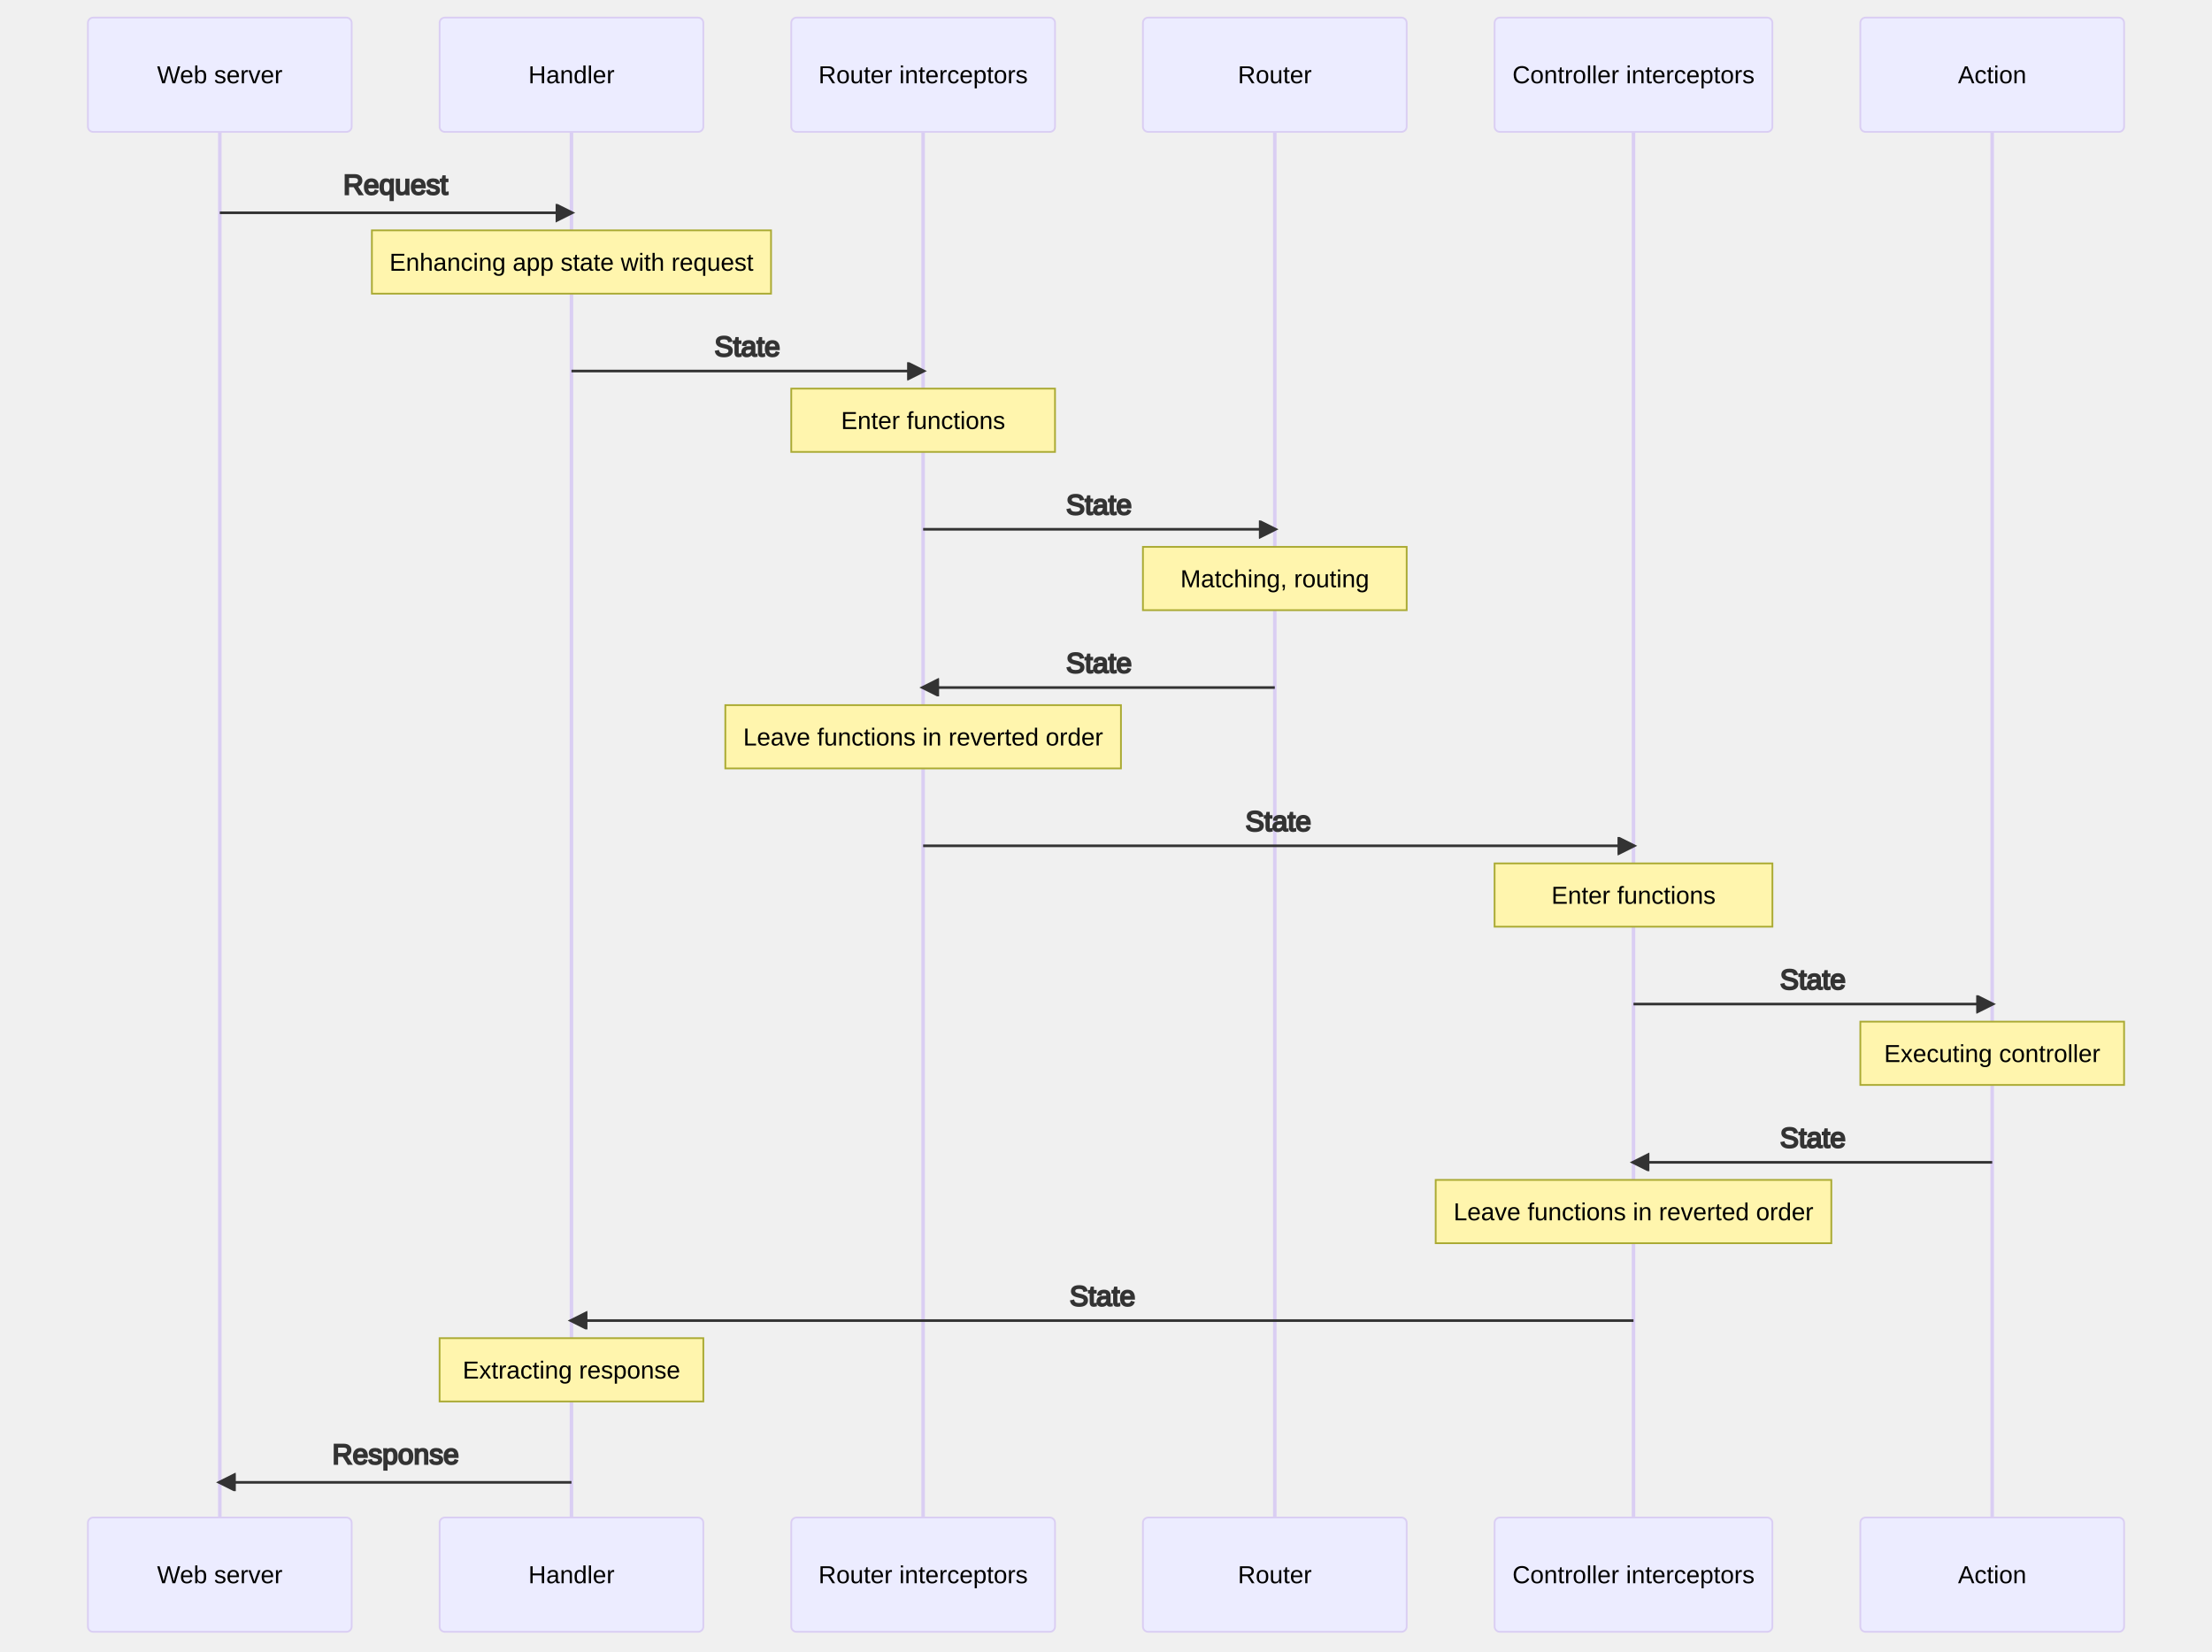
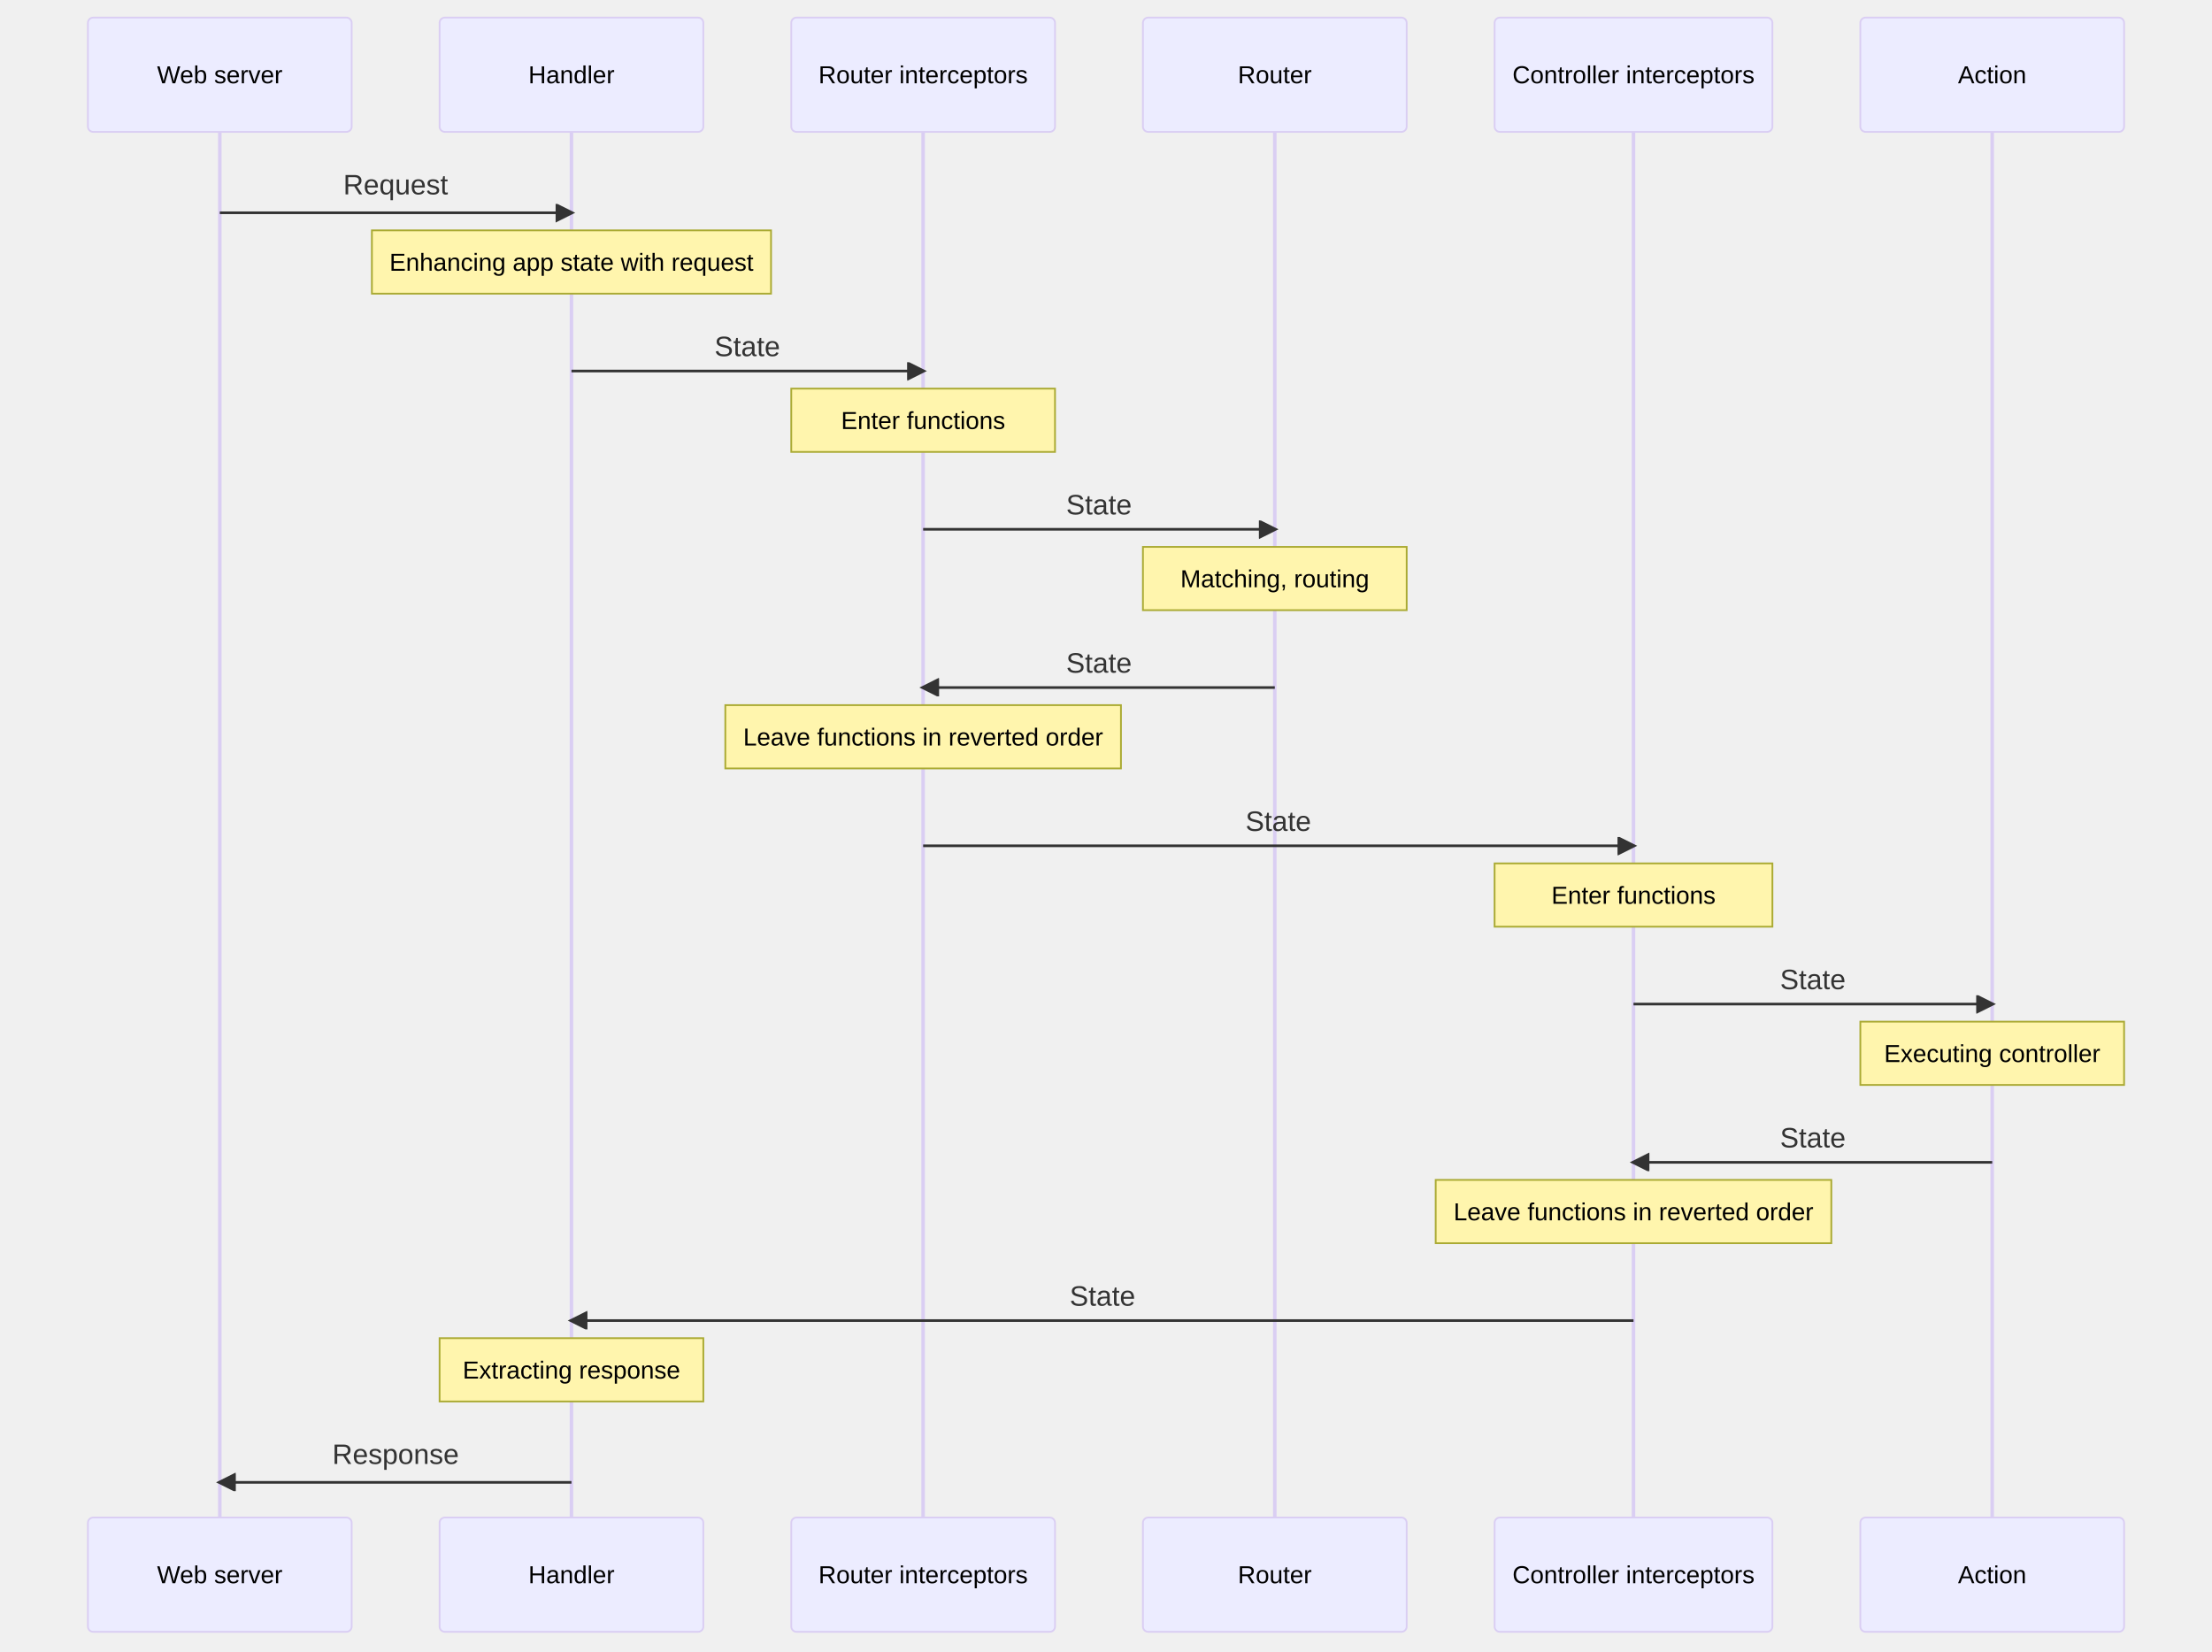
- <svg xmlns="http://www.w3.org/2000/svg" aria-labelledby="chart-title-mermaid-1664274419599 chart-desc-mermaid-1664274419599" role="img" viewBox="-50 -10 1258 939" style="max-width: 1258px; background-color: white;" height="939" width="100%" id="mermaid-1664274419599">
-   <style>#mermaid-1664274419599 {font-family:"trebuchet ms",verdana,arial,sans-serif;font-size:16px;fill:#333;}#mermaid-1664274419599 .error-icon{fill:#552222;}#mermaid-1664274419599 .error-text{fill:#552222;stroke:#552222;}#mermaid-1664274419599 .edge-thickness-normal{stroke-width:2px;}#mermaid-1664274419599 .edge-thickness-thick{stroke-width:3.5px;}#mermaid-1664274419599 .edge-pattern-solid{stroke-dasharray:0;}#mermaid-1664274419599 .edge-pattern-dashed{stroke-dasharray:3;}#mermaid-1664274419599 .edge-pattern-dotted{stroke-dasharray:2;}#mermaid-1664274419599 .marker{fill:#333333;stroke:#333333;}#mermaid-1664274419599 .marker.cross{stroke:#333333;}#mermaid-1664274419599 svg{font-family:"trebuchet ms",verdana,arial,sans-serif;font-size:16px;}#mermaid-1664274419599 .actor{stroke:hsl(259.626, 59.777%, 87.902%);fill:#ECECFF;}#mermaid-1664274419599 text.actor&gt;tspan{fill:black;stroke:none;}#mermaid-1664274419599 .actor-line{stroke:grey;}#mermaid-1664274419599 .messageLine0{stroke-width:1.5;stroke-dasharray:none;stroke:#333;}#mermaid-1664274419599 .messageLine1{stroke-width:1.5;stroke-dasharray:2,2;stroke:#333;}#mermaid-1664274419599 #arrowhead path{fill:#333;stroke:#333;}#mermaid-1664274419599 .sequenceNumber{fill:white;}#mermaid-1664274419599 #sequencenumber{fill:#333;}#mermaid-1664274419599 #crosshead path{fill:#333;stroke:#333;}#mermaid-1664274419599 .messageText{fill:#333;stroke:#333;}#mermaid-1664274419599 .labelBox{stroke:hsl(259.626, 59.777%, 87.902%);fill:#ECECFF;}#mermaid-1664274419599 .labelText,#mermaid-1664274419599 .labelText&gt;tspan{fill:black;stroke:none;}#mermaid-1664274419599 .loopText,#mermaid-1664274419599 .loopText&gt;tspan{fill:black;stroke:none;}#mermaid-1664274419599 .loopLine{stroke-width:2px;stroke-dasharray:2,2;stroke:hsl(259.626, 59.777%, 87.902%);fill:hsl(259.626, 59.777%, 87.902%);}#mermaid-1664274419599 .note{stroke:#aaaa33;fill:#fff5ad;}#mermaid-1664274419599 .noteText,#mermaid-1664274419599 .noteText&gt;tspan{fill:black;stroke:none;}#mermaid-1664274419599 .activation0{fill:#f4f4f4;stroke:#666;}#mermaid-1664274419599 .activation1{fill:#f4f4f4;stroke:#666;}#mermaid-1664274419599 .activation2{fill:#f4f4f4;stroke:#666;}#mermaid-1664274419599 .actorPopupMenu{position:absolute;}#mermaid-1664274419599 .actorPopupMenuPanel{position:absolute;fill:#ECECFF;box-shadow:0px 8px 16px 0px rgba(0,0,0,0.2);filter:drop-shadow(3px 5px 2px rgb(0 0 0 / 0.4));}#mermaid-1664274419599 .actor-man line{stroke:hsl(259.626, 59.777%, 87.902%);fill:#ECECFF;}#mermaid-1664274419599 .actor-man circle,#mermaid-1664274419599 line{stroke:hsl(259.626, 59.777%, 87.902%);fill:#ECECFF;stroke-width:2px;}#mermaid-1664274419599 :root{--mermaid-font-family:"trebuchet ms",verdana,arial,sans-serif;}</style>
+ <svg xmlns="http://www.w3.org/2000/svg" aria-labelledby="chart-title-mermaid-1665052123129 chart-desc-mermaid-1665052123129" role="img" viewBox="-50 -10 1258 939" style="max-width: 1258px; background-color: white;" width="100%" id="mermaid-1665052123129">
+   <style>#mermaid-1665052123129 {font-family:"trebuchet ms",verdana,arial,sans-serif;font-size:16px;fill:#333;}#mermaid-1665052123129 .error-icon{fill:#552222;}#mermaid-1665052123129 .error-text{fill:#552222;stroke:#552222;}#mermaid-1665052123129 .edge-thickness-normal{stroke-width:2px;}#mermaid-1665052123129 .edge-thickness-thick{stroke-width:3.5px;}#mermaid-1665052123129 .edge-pattern-solid{stroke-dasharray:0;}#mermaid-1665052123129 .edge-pattern-dashed{stroke-dasharray:3;}#mermaid-1665052123129 .edge-pattern-dotted{stroke-dasharray:2;}#mermaid-1665052123129 .marker{fill:#333333;stroke:#333333;}#mermaid-1665052123129 .marker.cross{stroke:#333333;}#mermaid-1665052123129 svg{font-family:"trebuchet ms",verdana,arial,sans-serif;font-size:16px;}#mermaid-1665052123129 .actor{stroke:hsl(259.626, 59.777%, 87.902%);fill:#ECECFF;}#mermaid-1665052123129 text.actor&gt;tspan{fill:black;stroke:none;}#mermaid-1665052123129 .actor-line{stroke:grey;}#mermaid-1665052123129 .messageLine0{stroke-width:1.5;stroke-dasharray:none;stroke:#333;}#mermaid-1665052123129 .messageLine1{stroke-width:1.5;stroke-dasharray:2,2;stroke:#333;}#mermaid-1665052123129 #arrowhead path{fill:#333;stroke:#333;}#mermaid-1665052123129 .sequenceNumber{fill:white;}#mermaid-1665052123129 #sequencenumber{fill:#333;}#mermaid-1665052123129 #crosshead path{fill:#333;stroke:#333;}#mermaid-1665052123129 .messageText{fill:#333;stroke:none;}#mermaid-1665052123129 .labelBox{stroke:hsl(259.626, 59.777%, 87.902%);fill:#ECECFF;}#mermaid-1665052123129 .labelText,#mermaid-1665052123129 .labelText&gt;tspan{fill:black;stroke:none;}#mermaid-1665052123129 .loopText,#mermaid-1665052123129 .loopText&gt;tspan{fill:black;stroke:none;}#mermaid-1665052123129 .loopLine{stroke-width:2px;stroke-dasharray:2,2;stroke:hsl(259.626, 59.777%, 87.902%);fill:hsl(259.626, 59.777%, 87.902%);}#mermaid-1665052123129 .note{stroke:#aaaa33;fill:#fff5ad;}#mermaid-1665052123129 .noteText,#mermaid-1665052123129 .noteText&gt;tspan{fill:black;stroke:none;}#mermaid-1665052123129 .activation0{fill:#f4f4f4;stroke:#666;}#mermaid-1665052123129 .activation1{fill:#f4f4f4;stroke:#666;}#mermaid-1665052123129 .activation2{fill:#f4f4f4;stroke:#666;}#mermaid-1665052123129 .actorPopupMenu{position:absolute;}#mermaid-1665052123129 .actorPopupMenuPanel{position:absolute;fill:#ECECFF;box-shadow:0px 8px 16px 0px rgba(0,0,0,0.2);filter:drop-shadow(3px 5px 2px rgb(0 0 0 / 0.4));}#mermaid-1665052123129 .actor-man line{stroke:hsl(259.626, 59.777%, 87.902%);fill:#ECECFF;}#mermaid-1665052123129 .actor-man circle,#mermaid-1665052123129 line{stroke:hsl(259.626, 59.777%, 87.902%);fill:#ECECFF;stroke-width:2px;}#mermaid-1665052123129 :root{--mermaid-font-family:"trebuchet ms",verdana,arial,sans-serif;}</style>
  <g />
  <defs>
    <symbol height="24" width="24" id="computer">
      <path d="M2 2v13h20v-13h-20zm18 11h-16v-9h16v9zm-10.228 6l.466-1h3.524l.467 1h-4.457zm14.228 3h-24l2-6h2.104l-1.33 4h18.45l-1.297-4h2.073l2 6zm-5-10h-14v-7h14v7z" transform="scale(.5)" />
    </symbol>
  </defs>
  <defs>
    <symbol clip-rule="evenodd" fill-rule="evenodd" id="database">
      <path d="M12.258.001l.256.004.255.005.253.008.251.01.249.012.247.015.246.016.242.019.241.02.239.023.236.024.233.027.231.028.229.031.225.032.223.034.22.036.217.038.214.04.211.041.208.043.205.045.201.046.198.048.194.05.191.051.187.053.183.054.18.056.175.057.172.059.168.06.163.061.16.063.155.064.15.066.074.033.073.033.071.034.07.034.069.035.068.035.067.035.066.035.064.036.064.036.062.036.06.036.06.037.058.037.058.037.055.038.055.038.053.038.052.038.051.039.05.039.048.039.047.039.045.04.044.04.043.04.041.04.04.041.039.041.037.041.036.041.034.041.033.042.032.042.03.042.029.042.027.042.026.043.024.043.023.043.021.043.02.043.018.044.017.043.015.044.013.044.012.044.011.045.009.044.007.045.006.045.004.045.002.045.001.045v17l-.001.045-.002.045-.004.045-.006.045-.007.045-.009.044-.011.045-.012.044-.013.044-.015.044-.017.043-.018.044-.02.043-.021.043-.023.043-.024.043-.026.043-.027.042-.029.042-.03.042-.032.042-.033.042-.034.041-.036.041-.037.041-.039.041-.04.041-.041.04-.043.04-.044.04-.045.04-.047.039-.048.039-.05.039-.051.039-.052.038-.053.038-.055.038-.055.038-.058.037-.058.037-.06.037-.06.036-.062.036-.064.036-.064.036-.066.035-.067.035-.068.035-.069.035-.07.034-.071.034-.073.033-.074.033-.15.066-.155.064-.16.063-.163.061-.168.06-.172.059-.175.057-.18.056-.183.054-.187.053-.191.051-.194.05-.198.048-.201.046-.205.045-.208.043-.211.041-.214.04-.217.038-.22.036-.223.034-.225.032-.229.031-.231.028-.233.027-.236.024-.239.023-.241.02-.242.019-.246.016-.247.015-.249.012-.251.01-.253.008-.255.005-.256.004-.258.001-.258-.001-.256-.004-.255-.005-.253-.008-.251-.01-.249-.012-.247-.015-.245-.016-.243-.019-.241-.02-.238-.023-.236-.024-.234-.027-.231-.028-.228-.031-.226-.032-.223-.034-.22-.036-.217-.038-.214-.04-.211-.041-.208-.043-.204-.045-.201-.046-.198-.048-.195-.05-.19-.051-.187-.053-.184-.054-.179-.056-.176-.057-.172-.059-.167-.06-.164-.061-.159-.063-.155-.064-.151-.066-.074-.033-.072-.033-.072-.034-.07-.034-.069-.035-.068-.035-.067-.035-.066-.035-.064-.036-.063-.036-.062-.036-.061-.036-.06-.037-.058-.037-.057-.037-.056-.038-.055-.038-.053-.038-.052-.038-.051-.039-.049-.039-.049-.039-.046-.039-.046-.04-.044-.04-.043-.04-.041-.04-.04-.041-.039-.041-.037-.041-.036-.041-.034-.041-.033-.042-.032-.042-.03-.042-.029-.042-.027-.042-.026-.043-.024-.043-.023-.043-.021-.043-.02-.043-.018-.044-.017-.043-.015-.044-.013-.044-.012-.044-.011-.045-.009-.044-.007-.045-.006-.045-.004-.045-.002-.045-.001-.045v-17l.001-.045.002-.045.004-.045.006-.045.007-.045.009-.044.011-.045.012-.044.013-.044.015-.044.017-.043.018-.044.02-.043.021-.043.023-.043.024-.043.026-.043.027-.042.029-.042.03-.042.032-.042.033-.042.034-.041.036-.041.037-.041.039-.041.04-.041.041-.04.043-.04.044-.04.046-.04.046-.039.049-.039.049-.039.051-.039.052-.038.053-.038.055-.038.056-.038.057-.037.058-.037.06-.037.061-.036.062-.036.063-.036.064-.036.066-.035.067-.035.068-.035.069-.035.07-.034.072-.034.072-.033.074-.033.151-.066.155-.064.159-.063.164-.061.167-.06.172-.059.176-.057.179-.056.184-.054.187-.053.19-.051.195-.05.198-.048.201-.046.204-.045.208-.043.211-.041.214-.04.217-.038.22-.036.223-.034.226-.032.228-.031.231-.028.234-.027.236-.024.238-.023.241-.02.243-.019.245-.016.247-.015.249-.012.251-.01.253-.008.255-.005.256-.004.258-.001.258.001zm-9.258 20.499v.01l.001.021.003.021.004.022.005.021.006.022.007.022.009.023.01.022.011.023.012.023.013.023.015.023.016.024.017.023.018.024.019.024.021.024.022.025.023.024.024.025.052.049.056.05.061.051.066.051.07.051.075.051.079.052.084.052.088.052.092.052.097.052.102.051.105.052.11.052.114.051.119.051.123.051.127.05.131.05.135.05.139.048.144.049.147.047.152.047.155.047.16.045.163.045.167.043.171.043.176.041.178.041.183.039.187.039.19.037.194.035.197.035.202.033.204.031.209.03.212.029.216.027.219.025.222.024.226.021.23.02.233.018.236.016.24.015.243.012.246.01.249.008.253.005.256.004.259.001.26-.001.257-.004.254-.005.25-.008.247-.011.244-.012.241-.014.237-.016.233-.018.231-.021.226-.021.224-.024.22-.026.216-.027.212-.028.21-.031.205-.031.202-.034.198-.034.194-.036.191-.037.187-.039.183-.04.179-.04.175-.042.172-.043.168-.044.163-.045.16-.046.155-.046.152-.047.148-.048.143-.049.139-.049.136-.05.131-.05.126-.05.123-.051.118-.052.114-.051.11-.052.106-.052.101-.052.096-.052.092-.052.088-.053.083-.051.079-.052.074-.052.07-.051.065-.051.06-.051.056-.05.051-.05.023-.024.023-.025.021-.024.02-.024.019-.024.018-.024.017-.024.015-.023.014-.024.013-.023.012-.023.01-.023.01-.022.008-.022.006-.022.006-.022.004-.022.004-.021.001-.021.001-.021v-4.127l-.077.055-.08.053-.083.054-.085.053-.087.052-.09.052-.093.051-.095.05-.097.05-.1.049-.102.049-.105.048-.106.047-.109.047-.111.046-.114.045-.115.045-.118.044-.12.043-.122.042-.124.042-.126.041-.128.04-.13.04-.132.038-.134.038-.135.037-.138.037-.139.035-.142.035-.143.034-.144.033-.147.032-.148.031-.15.03-.151.03-.153.029-.154.027-.156.027-.158.026-.159.025-.161.024-.162.023-.163.022-.165.021-.166.02-.167.019-.169.018-.169.017-.171.016-.173.015-.173.014-.175.013-.175.012-.177.011-.178.01-.179.008-.179.008-.181.006-.182.005-.182.004-.184.003-.184.002h-.37l-.184-.002-.184-.003-.182-.004-.182-.005-.181-.006-.179-.008-.179-.008-.178-.01-.176-.011-.176-.012-.175-.013-.173-.014-.172-.015-.171-.016-.17-.017-.169-.018-.167-.019-.166-.02-.165-.021-.163-.022-.162-.023-.161-.024-.159-.025-.157-.026-.156-.027-.155-.027-.153-.029-.151-.03-.15-.03-.148-.031-.146-.032-.145-.033-.143-.034-.141-.035-.14-.035-.137-.037-.136-.037-.134-.038-.132-.038-.13-.04-.128-.04-.126-.041-.124-.042-.122-.042-.12-.044-.117-.043-.116-.045-.113-.045-.112-.046-.109-.047-.106-.047-.105-.048-.102-.049-.1-.049-.097-.05-.095-.05-.093-.052-.09-.051-.087-.052-.085-.053-.083-.054-.08-.054-.077-.054v4.127zm0-5.654v.011l.001.021.003.021.004.021.005.022.006.022.007.022.009.022.01.022.011.023.012.023.013.023.015.024.016.023.017.024.018.024.019.024.021.024.022.024.023.025.024.024.052.05.056.05.061.05.066.051.07.051.075.052.079.051.084.052.088.052.092.052.097.052.102.052.105.052.11.051.114.051.119.052.123.05.127.051.131.05.135.049.139.049.144.048.147.048.152.047.155.046.16.045.163.045.167.044.171.042.176.042.178.04.183.04.187.038.19.037.194.036.197.034.202.033.204.032.209.03.212.028.216.027.219.025.222.024.226.022.23.02.233.018.236.016.24.014.243.012.246.01.249.008.253.006.256.003.259.001.26-.001.257-.003.254-.006.25-.008.247-.01.244-.012.241-.015.237-.016.233-.018.231-.02.226-.022.224-.024.22-.025.216-.027.212-.029.21-.03.205-.032.202-.033.198-.035.194-.036.191-.037.187-.039.183-.039.179-.041.175-.042.172-.043.168-.044.163-.045.16-.045.155-.047.152-.047.148-.048.143-.048.139-.05.136-.049.131-.05.126-.051.123-.051.118-.051.114-.052.11-.052.106-.052.101-.052.096-.052.092-.052.088-.052.083-.052.079-.052.074-.051.07-.052.065-.051.06-.05.056-.051.051-.049.023-.025.023-.024.021-.025.02-.024.019-.024.018-.024.017-.024.015-.023.014-.023.013-.024.012-.022.01-.023.01-.023.008-.022.006-.022.006-.022.004-.021.004-.022.001-.021.001-.021v-4.139l-.077.054-.08.054-.083.054-.085.052-.087.053-.09.051-.093.051-.095.051-.097.05-.1.049-.102.049-.105.048-.106.047-.109.047-.111.046-.114.045-.115.044-.118.044-.12.044-.122.042-.124.042-.126.041-.128.04-.13.039-.132.039-.134.038-.135.037-.138.036-.139.036-.142.035-.143.033-.144.033-.147.033-.148.031-.15.03-.151.03-.153.028-.154.028-.156.027-.158.026-.159.025-.161.024-.162.023-.163.022-.165.021-.166.02-.167.019-.169.018-.169.017-.171.016-.173.015-.173.014-.175.013-.175.012-.177.011-.178.009-.179.009-.179.007-.181.007-.182.005-.182.004-.184.003-.184.002h-.37l-.184-.002-.184-.003-.182-.004-.182-.005-.181-.007-.179-.007-.179-.009-.178-.009-.176-.011-.176-.012-.175-.013-.173-.014-.172-.015-.171-.016-.17-.017-.169-.018-.167-.019-.166-.02-.165-.021-.163-.022-.162-.023-.161-.024-.159-.025-.157-.026-.156-.027-.155-.028-.153-.028-.151-.03-.15-.03-.148-.031-.146-.033-.145-.033-.143-.033-.141-.035-.14-.036-.137-.036-.136-.037-.134-.038-.132-.039-.13-.039-.128-.04-.126-.041-.124-.042-.122-.043-.12-.043-.117-.044-.116-.044-.113-.046-.112-.046-.109-.046-.106-.047-.105-.048-.102-.049-.1-.049-.097-.05-.095-.051-.093-.051-.09-.051-.087-.053-.085-.052-.083-.054-.08-.054-.077-.054v4.139zm0-5.666v.011l.001.02.003.022.004.021.005.022.006.021.007.022.009.023.01.022.011.023.012.023.013.023.015.023.016.024.017.024.018.023.019.024.021.025.022.024.023.024.024.025.052.05.056.05.061.05.066.051.07.051.075.052.079.051.084.052.088.052.092.052.097.052.102.052.105.051.11.052.114.051.119.051.123.051.127.05.131.05.135.05.139.049.144.048.147.048.152.047.155.046.16.045.163.045.167.043.171.043.176.042.178.04.183.04.187.038.19.037.194.036.197.034.202.033.204.032.209.03.212.028.216.027.219.025.222.024.226.021.23.02.233.018.236.017.24.014.243.012.246.01.249.008.253.006.256.003.259.001.26-.001.257-.003.254-.006.25-.008.247-.01.244-.013.241-.014.237-.016.233-.018.231-.02.226-.022.224-.024.22-.025.216-.027.212-.029.21-.03.205-.032.202-.033.198-.035.194-.036.191-.037.187-.039.183-.039.179-.041.175-.042.172-.043.168-.044.163-.045.16-.045.155-.047.152-.047.148-.048.143-.049.139-.049.136-.049.131-.051.126-.05.123-.051.118-.052.114-.051.11-.052.106-.052.101-.052.096-.052.092-.052.088-.052.083-.052.079-.052.074-.052.07-.051.065-.051.06-.051.056-.05.051-.049.023-.025.023-.025.021-.024.02-.024.019-.024.018-.024.017-.024.015-.023.014-.024.013-.023.012-.023.01-.022.01-.023.008-.022.006-.022.006-.022.004-.022.004-.021.001-.021.001-.021v-4.153l-.077.054-.08.054-.083.053-.085.053-.087.053-.09.051-.093.051-.095.051-.097.05-.1.049-.102.048-.105.048-.106.048-.109.046-.111.046-.114.046-.115.044-.118.044-.12.043-.122.043-.124.042-.126.041-.128.04-.13.039-.132.039-.134.038-.135.037-.138.036-.139.036-.142.034-.143.034-.144.033-.147.032-.148.032-.15.03-.151.03-.153.028-.154.028-.156.027-.158.026-.159.024-.161.024-.162.023-.163.023-.165.021-.166.02-.167.019-.169.018-.169.017-.171.016-.173.015-.173.014-.175.013-.175.012-.177.01-.178.01-.179.009-.179.007-.181.006-.182.006-.182.004-.184.003-.184.001-.185.001-.185-.001-.184-.001-.184-.003-.182-.004-.182-.006-.181-.006-.179-.007-.179-.009-.178-.01-.176-.01-.176-.012-.175-.013-.173-.014-.172-.015-.171-.016-.17-.017-.169-.018-.167-.019-.166-.02-.165-.021-.163-.023-.162-.023-.161-.024-.159-.024-.157-.026-.156-.027-.155-.028-.153-.028-.151-.03-.15-.03-.148-.032-.146-.032-.145-.033-.143-.034-.141-.034-.14-.036-.137-.036-.136-.037-.134-.038-.132-.039-.13-.039-.128-.041-.126-.041-.124-.041-.122-.043-.12-.043-.117-.044-.116-.044-.113-.046-.112-.046-.109-.046-.106-.048-.105-.048-.102-.048-.1-.05-.097-.049-.095-.051-.093-.051-.09-.052-.087-.052-.085-.053-.083-.053-.08-.054-.077-.054v4.153zm8.74-8.179l-.257.004-.254.005-.25.008-.247.011-.244.012-.241.014-.237.016-.233.018-.231.021-.226.022-.224.023-.22.026-.216.027-.212.028-.21.031-.205.032-.202.033-.198.034-.194.036-.191.038-.187.038-.183.04-.179.041-.175.042-.172.043-.168.043-.163.045-.16.046-.155.046-.152.048-.148.048-.143.048-.139.049-.136.05-.131.05-.126.051-.123.051-.118.051-.114.052-.11.052-.106.052-.101.052-.096.052-.092.052-.088.052-.083.052-.079.052-.074.051-.07.052-.065.051-.06.05-.056.05-.051.05-.023.025-.023.024-.021.024-.02.025-.019.024-.018.024-.017.023-.015.024-.014.023-.013.023-.012.023-.01.023-.01.022-.008.022-.006.023-.006.021-.004.022-.004.021-.001.021-.001.021.001.021.001.021.004.021.004.022.006.021.006.023.008.022.01.022.01.023.012.023.013.023.014.023.015.024.017.023.018.024.019.024.02.025.021.024.023.024.023.025.051.05.056.05.06.05.065.051.07.052.074.051.079.052.083.052.088.052.092.052.096.052.101.052.106.052.11.052.114.052.118.051.123.051.126.051.131.05.136.05.139.049.143.048.148.048.152.048.155.046.16.046.163.045.168.043.172.043.175.042.179.041.183.04.187.038.191.038.194.036.198.034.202.033.205.032.21.031.212.028.216.027.22.026.224.023.226.022.231.021.233.018.237.016.241.014.244.012.247.011.25.008.254.005.257.004.26.001.26-.001.257-.004.254-.005.25-.008.247-.011.244-.012.241-.014.237-.016.233-.018.231-.021.226-.022.224-.023.22-.026.216-.027.212-.028.21-.031.205-.032.202-.033.198-.034.194-.036.191-.038.187-.038.183-.04.179-.041.175-.042.172-.043.168-.043.163-.045.16-.046.155-.046.152-.048.148-.048.143-.048.139-.049.136-.05.131-.05.126-.051.123-.051.118-.051.114-.052.11-.052.106-.052.101-.052.096-.052.092-.052.088-.052.083-.052.079-.052.074-.051.07-.052.065-.051.06-.05.056-.05.051-.05.023-.025.023-.024.021-.024.02-.025.019-.024.018-.024.017-.023.015-.024.014-.023.013-.023.012-.023.01-.023.01-.022.008-.022.006-.023.006-.021.004-.022.004-.021.001-.021.001-.021-.001-.021-.001-.021-.004-.021-.004-.022-.006-.021-.006-.023-.008-.022-.01-.022-.01-.023-.012-.023-.013-.023-.014-.023-.015-.024-.017-.023-.018-.024-.019-.024-.02-.025-.021-.024-.023-.024-.023-.025-.051-.05-.056-.05-.06-.05-.065-.051-.07-.052-.074-.051-.079-.052-.083-.052-.088-.052-.092-.052-.096-.052-.101-.052-.106-.052-.11-.052-.114-.052-.118-.051-.123-.051-.126-.051-.131-.05-.136-.05-.139-.049-.143-.048-.148-.048-.152-.048-.155-.046-.16-.046-.163-.045-.168-.043-.172-.043-.175-.042-.179-.041-.183-.04-.187-.038-.191-.038-.194-.036-.198-.034-.202-.033-.205-.032-.21-.031-.212-.028-.216-.027-.22-.026-.224-.023-.226-.022-.231-.021-.233-.018-.237-.016-.241-.014-.244-.012-.247-.011-.25-.008-.254-.005-.257-.004-.26-.001-.26.001z" transform="scale(.5)" />
    </symbol>
  </defs>
  <defs>
    <symbol height="24" width="24" id="clock">
      <path d="M12 2c5.514 0 10 4.486 10 10s-4.486 10-10 10-10-4.486-10-10 4.486-10 10-10zm0-2c-6.627 0-12 5.373-12 12s5.373 12 12 12 12-5.373 12-12-5.373-12-12-12zm5.848 12.459c.202.038.202.333.001.372-1.907.361-6.045 1.111-6.547 1.111-.719 0-1.301-.582-1.301-1.301 0-.512.77-5.447 1.125-7.445.034-.192.312-.181.343.014l.985 6.238 5.394 1.011z" transform="scale(.5)" />
    </symbol>
  </defs>
  <g>
    <line stroke="#999" stroke-width="0.5px" class="200" y2="873" x2="75" y1="5" x1="75" id="actor0" />
    <g id="root-0">
      <rect class="actor" ry="3" rx="3" height="65" width="150" stroke="#666" fill="#eaeaea" y="0" x="0" />
      <text style="text-anchor: middle; font-size: 14px; font-weight: 400;" class="actor" alignment-baseline="central" dominant-baseline="central" y="32.5" x="75">
        <tspan dy="0" x="75">Web server</tspan>
      </text>
    </g>
  </g>
  <g>
    <line stroke="#999" stroke-width="0.5px" class="200" y2="873" x2="275" y1="5" x1="275" id="actor1" />
    <g id="root-1">
      <rect class="actor" ry="3" rx="3" height="65" width="150" stroke="#666" fill="#eaeaea" y="0" x="200" />
      <text style="text-anchor: middle; font-size: 14px; font-weight: 400;" class="actor" alignment-baseline="central" dominant-baseline="central" y="32.5" x="275">
        <tspan dy="0" x="275">Handler</tspan>
      </text>
    </g>
  </g>
  <g>
    <line stroke="#999" stroke-width="0.5px" class="200" y2="873" x2="475" y1="5" x1="475" id="actor2" />
    <g id="root-2">
      <rect class="actor" ry="3" rx="3" height="65" width="150" stroke="#666" fill="#eaeaea" y="0" x="400" />
      <text style="text-anchor: middle; font-size: 14px; font-weight: 400;" class="actor" alignment-baseline="central" dominant-baseline="central" y="32.5" x="475">
        <tspan dy="0" x="475">Router interceptors</tspan>
      </text>
    </g>
  </g>
  <g>
    <line stroke="#999" stroke-width="0.5px" class="200" y2="873" x2="675" y1="5" x1="675" id="actor3" />
    <g id="root-3">
      <rect class="actor" ry="3" rx="3" height="65" width="150" stroke="#666" fill="#eaeaea" y="0" x="600" />
      <text style="text-anchor: middle; font-size: 14px; font-weight: 400;" class="actor" alignment-baseline="central" dominant-baseline="central" y="32.5" x="675">
        <tspan dy="0" x="675">Router</tspan>
      </text>
    </g>
  </g>
  <g>
    <line stroke="#999" stroke-width="0.5px" class="200" y2="873" x2="879" y1="5" x1="879" id="actor4" />
    <g id="root-4">
      <rect class="actor" ry="3" rx="3" height="65" width="158" stroke="#666" fill="#eaeaea" y="0" x="800" />
      <text style="text-anchor: middle; font-size: 14px; font-weight: 400;" class="actor" alignment-baseline="central" dominant-baseline="central" y="32.5" x="879">
        <tspan dy="0" x="879">Controller interceptors</tspan>
      </text>
    </g>
  </g>
  <g>
    <line stroke="#999" stroke-width="0.5px" class="200" y2="873" x2="1083" y1="5" x1="1083" id="actor5" />
    <g id="root-5">
      <rect class="actor" ry="3" rx="3" height="65" width="150" stroke="#666" fill="#eaeaea" y="0" x="1008" />
      <text style="text-anchor: middle; font-size: 14px; font-weight: 400;" class="actor" alignment-baseline="central" dominant-baseline="central" y="32.5" x="1083">
        <tspan dy="0" x="1083">Action</tspan>
      </text>
    </g>
  </g>
  <defs>
    <marker orient="auto" markerHeight="12" markerWidth="12" markerUnits="userSpaceOnUse" refY="5" refX="9" id="arrowhead">
      <path d="M 0 0 L 10 5 L 0 10 z" />
    </marker>
  </defs>
  <defs>
    <marker refY="4" refX="16" orient="auto" markerHeight="8" markerWidth="15" id="crosshead">
      <path style="stroke-dasharray: 0, 0;" d="M 9,2 V 6 L16,4 Z" stroke-width="1px" stroke="#000000" fill="black" />
      <path style="stroke-dasharray: 0, 0;" d="M 0,1 L 6,7 M 6,1 L 0,7" stroke-width="1px" stroke="#000000" fill="none" />
    </marker>
  </defs>
  <defs>
    <marker orient="auto" markerHeight="28" markerWidth="20" refY="7" refX="18" id="filled-head">
      <path d="M 18,7 L9,13 L14,7 L9,1 Z" />
    </marker>
  </defs>
  <defs>
    <marker orient="auto" markerHeight="40" markerWidth="60" refY="15" refX="15" id="sequencenumber">
      <circle r="6" cy="15" cx="15" />
    </marker>
  </defs>
  <g>
    <rect class="note" ry="0" rx="0" height="36" width="227" stroke="#666" fill="#EDF2AE" y="121" x="161.5" />
    <text style="font-size: 14px; font-weight: 400;" dy="1em" class="noteText" alignment-baseline="middle" dominant-baseline="middle" text-anchor="middle" y="126" x="275">
      <tspan x="275">Enhancing app state with request</tspan>
    </text>
  </g>
  <g>
    <rect class="note" ry="0" rx="0" height="36" width="150" stroke="#666" fill="#EDF2AE" y="211" x="400" />
    <text style="font-size: 14px; font-weight: 400;" dy="1em" class="noteText" alignment-baseline="middle" dominant-baseline="middle" text-anchor="middle" y="216" x="475">
      <tspan x="475">Enter functions</tspan>
    </text>
  </g>
  <g>
    <rect class="note" ry="0" rx="0" height="36" width="150" stroke="#666" fill="#EDF2AE" y="301" x="600" />
    <text style="font-size: 14px; font-weight: 400;" dy="1em" class="noteText" alignment-baseline="middle" dominant-baseline="middle" text-anchor="middle" y="306" x="675">
      <tspan x="675">Matching, routing</tspan>
    </text>
  </g>
  <g>
    <rect class="note" ry="0" rx="0" height="36" width="225" stroke="#666" fill="#EDF2AE" y="391" x="362.5" />
    <text style="font-size: 14px; font-weight: 400;" dy="1em" class="noteText" alignment-baseline="middle" dominant-baseline="middle" text-anchor="middle" y="396" x="475">
      <tspan x="475">Leave functions in reverted order</tspan>
    </text>
  </g>
  <g>
    <rect class="note" ry="0" rx="0" height="36" width="158" stroke="#666" fill="#EDF2AE" y="481" x="800" />
    <text style="font-size: 14px; font-weight: 400;" dy="1em" class="noteText" alignment-baseline="middle" dominant-baseline="middle" text-anchor="middle" y="486" x="879">
      <tspan x="879">Enter functions</tspan>
    </text>
  </g>
  <g>
    <rect class="note" ry="0" rx="0" height="36" width="150" stroke="#666" fill="#EDF2AE" y="571" x="1008" />
    <text style="font-size: 14px; font-weight: 400;" dy="1em" class="noteText" alignment-baseline="middle" dominant-baseline="middle" text-anchor="middle" y="576" x="1083">
      <tspan x="1083">Executing controller</tspan>
    </text>
  </g>
  <g>
    <rect class="note" ry="0" rx="0" height="36" width="225" stroke="#666" fill="#EDF2AE" y="661" x="766.5" />
    <text style="font-size: 14px; font-weight: 400;" dy="1em" class="noteText" alignment-baseline="middle" dominant-baseline="middle" text-anchor="middle" y="666" x="879">
      <tspan x="879">Leave functions in reverted order</tspan>
    </text>
  </g>
  <g>
    <rect class="note" ry="0" rx="0" height="36" width="150" stroke="#666" fill="#EDF2AE" y="751" x="200" />
    <text style="font-size: 14px; font-weight: 400;" dy="1em" class="noteText" alignment-baseline="middle" dominant-baseline="middle" text-anchor="middle" y="756" x="275">
      <tspan x="275">Extracting response</tspan>
    </text>
  </g>
  <text style="font-size: 16px; font-weight: 400;" dy="1em" class="messageText" alignment-baseline="middle" dominant-baseline="middle" text-anchor="middle" y="80" x="175">Request</text>
  <line style="fill: none;" marker-end="url(#arrowhead)" stroke="none" stroke-width="2" class="messageLine0" y2="111" x2="275" y1="111" x1="75" />
  <text style="font-size: 16px; font-weight: 400;" dy="1em" class="messageText" alignment-baseline="middle" dominant-baseline="middle" text-anchor="middle" y="172" x="375">State</text>
  <line style="fill: none;" marker-end="url(#arrowhead)" stroke="none" stroke-width="2" class="messageLine0" y2="201" x2="475" y1="201" x1="275" />
  <text style="font-size: 16px; font-weight: 400;" dy="1em" class="messageText" alignment-baseline="middle" dominant-baseline="middle" text-anchor="middle" y="262" x="575">State</text>
  <line style="fill: none;" marker-end="url(#arrowhead)" stroke="none" stroke-width="2" class="messageLine0" y2="291" x2="675" y1="291" x1="475" />
  <text style="font-size: 16px; font-weight: 400;" dy="1em" class="messageText" alignment-baseline="middle" dominant-baseline="middle" text-anchor="middle" y="352" x="575">State</text>
  <line style="fill: none;" marker-end="url(#arrowhead)" stroke="none" stroke-width="2" class="messageLine0" y2="381" x2="475" y1="381" x1="675" />
  <text style="font-size: 16px; font-weight: 400;" dy="1em" class="messageText" alignment-baseline="middle" dominant-baseline="middle" text-anchor="middle" y="442" x="677">State</text>
  <line style="fill: none;" marker-end="url(#arrowhead)" stroke="none" stroke-width="2" class="messageLine0" y2="471" x2="879" y1="471" x1="475" />
  <text style="font-size: 16px; font-weight: 400;" dy="1em" class="messageText" alignment-baseline="middle" dominant-baseline="middle" text-anchor="middle" y="532" x="981">State</text>
  <line style="fill: none;" marker-end="url(#arrowhead)" stroke="none" stroke-width="2" class="messageLine0" y2="561" x2="1083" y1="561" x1="879" />
  <text style="font-size: 16px; font-weight: 400;" dy="1em" class="messageText" alignment-baseline="middle" dominant-baseline="middle" text-anchor="middle" y="622" x="981">State</text>
  <line style="fill: none;" marker-end="url(#arrowhead)" stroke="none" stroke-width="2" class="messageLine0" y2="651" x2="879" y1="651" x1="1083" />
  <text style="font-size: 16px; font-weight: 400;" dy="1em" class="messageText" alignment-baseline="middle" dominant-baseline="middle" text-anchor="middle" y="712" x="577">State</text>
  <line style="fill: none;" marker-end="url(#arrowhead)" stroke="none" stroke-width="2" class="messageLine0" y2="741" x2="275" y1="741" x1="879" />
  <text style="font-size: 16px; font-weight: 400;" dy="1em" class="messageText" alignment-baseline="middle" dominant-baseline="middle" text-anchor="middle" y="802" x="175">Response</text>
  <line style="fill: none;" marker-end="url(#arrowhead)" stroke="none" stroke-width="2" class="messageLine0" y2="833" x2="75" y1="833" x1="275" />
  <g>
    <rect class="actor" ry="3" rx="3" height="65" width="150" stroke="#666" fill="#eaeaea" y="853" x="0" />
    <text style="text-anchor: middle; font-size: 14px; font-weight: 400;" class="actor" alignment-baseline="central" dominant-baseline="central" y="885.5" x="75">
      <tspan dy="0" x="75">Web server</tspan>
    </text>
  </g>
  <g>
    <rect class="actor" ry="3" rx="3" height="65" width="150" stroke="#666" fill="#eaeaea" y="853" x="200" />
    <text style="text-anchor: middle; font-size: 14px; font-weight: 400;" class="actor" alignment-baseline="central" dominant-baseline="central" y="885.5" x="275">
      <tspan dy="0" x="275">Handler</tspan>
    </text>
  </g>
  <g>
    <rect class="actor" ry="3" rx="3" height="65" width="150" stroke="#666" fill="#eaeaea" y="853" x="400" />
    <text style="text-anchor: middle; font-size: 14px; font-weight: 400;" class="actor" alignment-baseline="central" dominant-baseline="central" y="885.5" x="475">
      <tspan dy="0" x="475">Router interceptors</tspan>
    </text>
  </g>
  <g>
    <rect class="actor" ry="3" rx="3" height="65" width="150" stroke="#666" fill="#eaeaea" y="853" x="600" />
    <text style="text-anchor: middle; font-size: 14px; font-weight: 400;" class="actor" alignment-baseline="central" dominant-baseline="central" y="885.5" x="675">
      <tspan dy="0" x="675">Router</tspan>
    </text>
  </g>
  <g>
    <rect class="actor" ry="3" rx="3" height="65" width="158" stroke="#666" fill="#eaeaea" y="853" x="800" />
    <text style="text-anchor: middle; font-size: 14px; font-weight: 400;" class="actor" alignment-baseline="central" dominant-baseline="central" y="885.5" x="879">
      <tspan dy="0" x="879">Controller interceptors</tspan>
    </text>
  </g>
  <g>
    <rect class="actor" ry="3" rx="3" height="65" width="150" stroke="#666" fill="#eaeaea" y="853" x="1008" />
    <text style="text-anchor: middle; font-size: 14px; font-weight: 400;" class="actor" alignment-baseline="central" dominant-baseline="central" y="885.5" x="1083">
      <tspan dy="0" x="1083">Action</tspan>
    </text>
  </g>
</svg>
